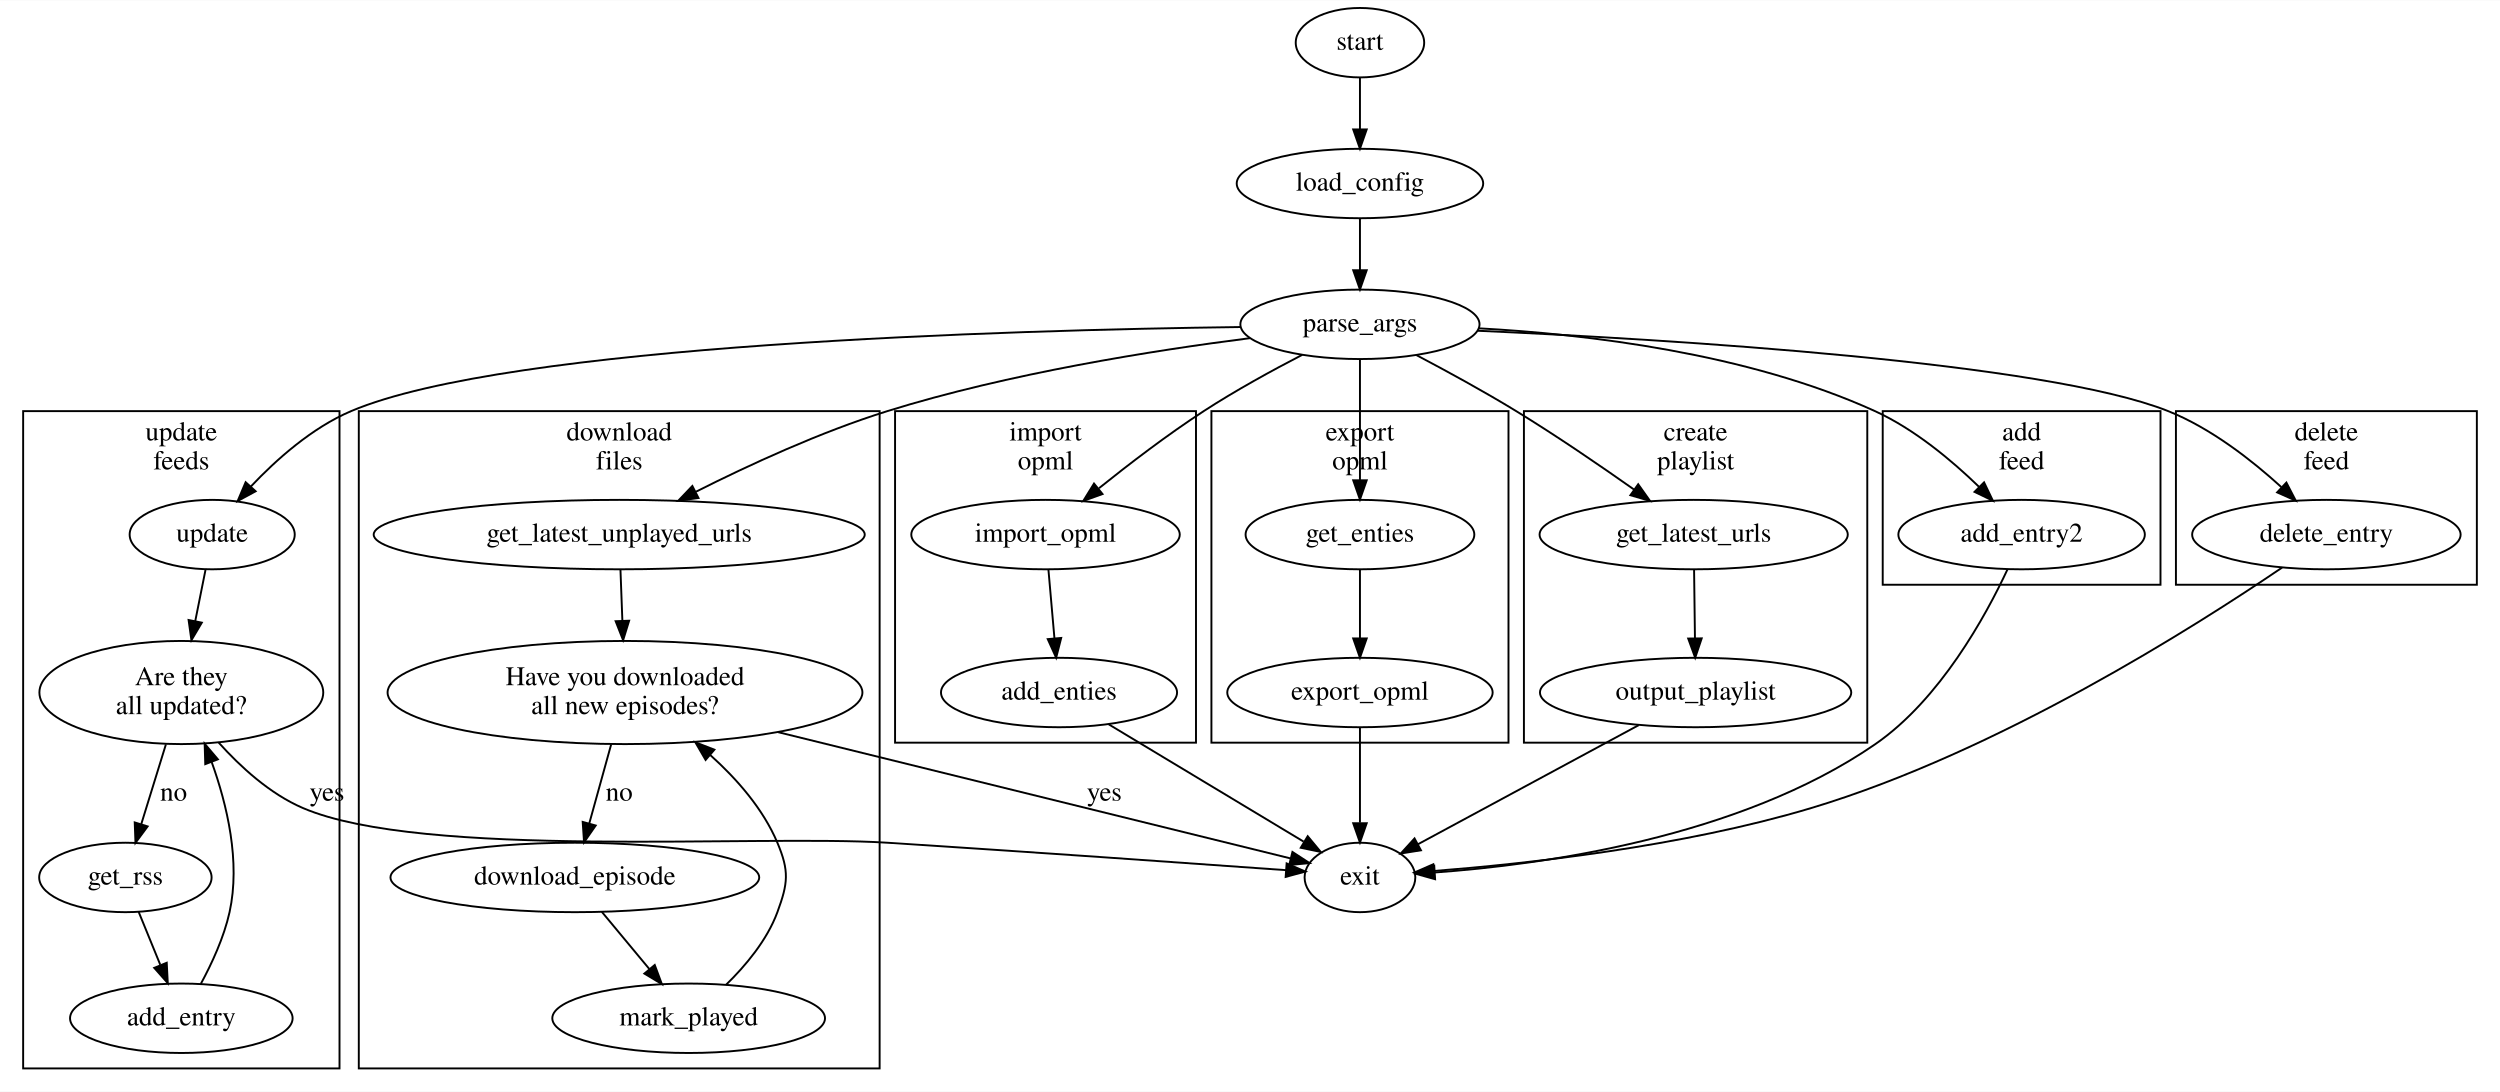
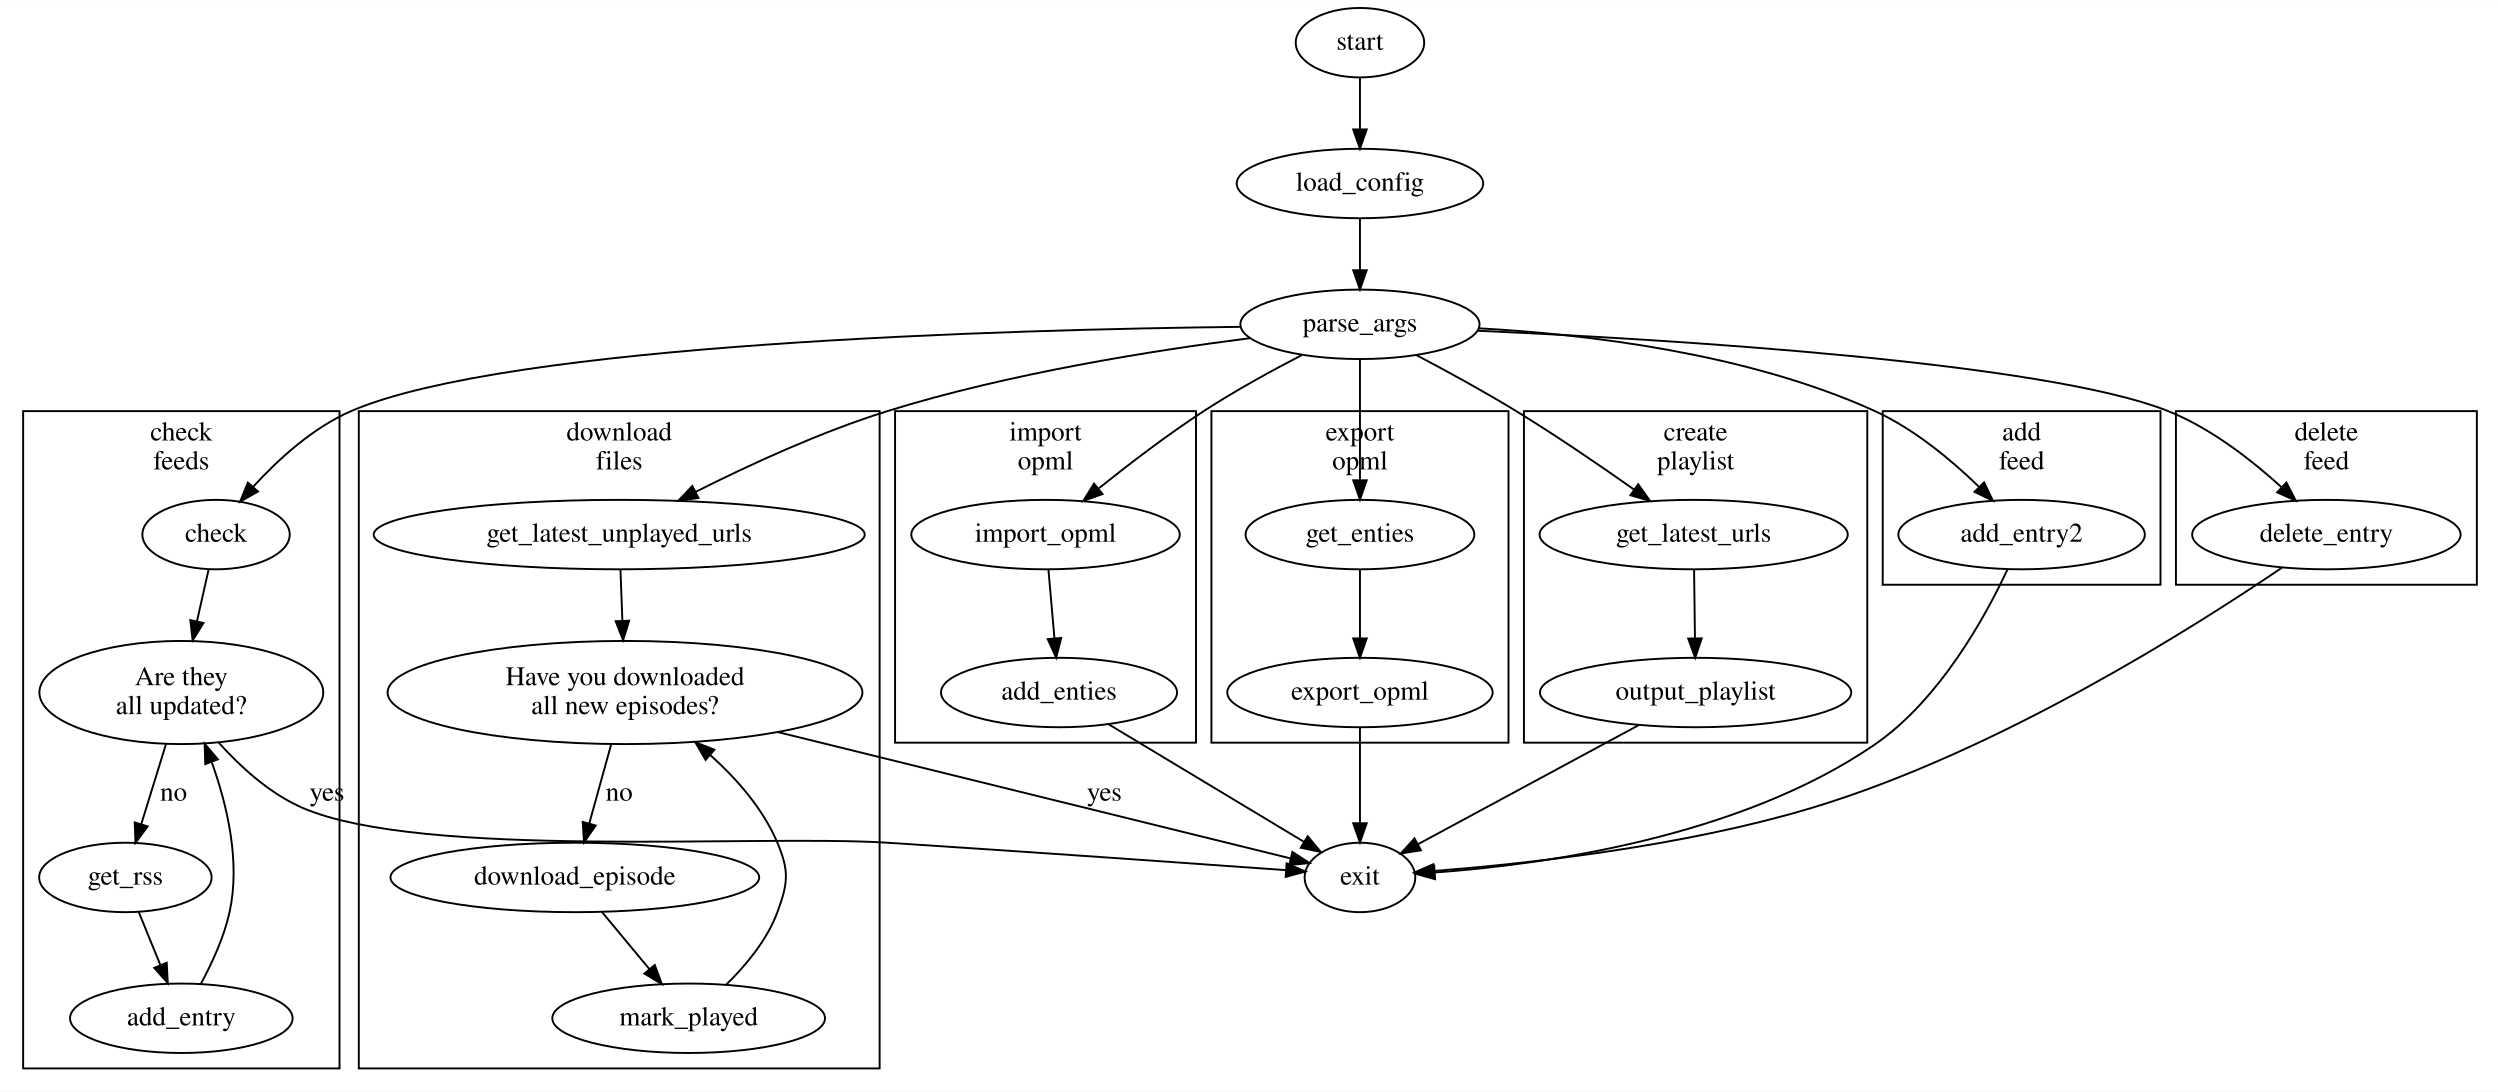
<svg xmlns="http://www.w3.org/2000/svg" width="1296pt" height="566pt" viewBox="0.00 0.00 1296.00 565.74">
  <g id="graph0" class="graph" transform="scale(1 1) rotate(0) translate(4 561.74)">
    <polygon fill="white" stroke="none" points="-4,4 -4,-561.74 1292,-561.74 1292,4 -4,4" />
    <g id="clust1" class="cluster">
      <polygon fill="none" stroke="black" points="8,-8 8,-348.74 172,-348.74 172,-8 8,-8" />
-       <text text-anchor="middle" x="90" y="-333.54" font-family="Times,serif" font-size="14.00">update</text>
+       <text text-anchor="middle" x="90" y="-333.54" font-family="Times,serif" font-size="14.00">check</text>
      <text text-anchor="middle" x="90" y="-318.54" font-family="Times,serif" font-size="14.00">feeds</text>
    </g>
    <g id="clust2" class="cluster">
      <polygon fill="none" stroke="black" points="182,-8 182,-348.74 452,-348.74 452,-8 182,-8" />
      <text text-anchor="middle" x="317" y="-333.54" font-family="Times,serif" font-size="14.00">download</text>
      <text text-anchor="middle" x="317" y="-318.54" font-family="Times,serif" font-size="14.00">files</text>
    </g>
    <g id="clust3" class="cluster">
      <polygon fill="none" stroke="black" points="460,-176.87 460,-348.74 616,-348.74 616,-176.87 460,-176.87" />
      <text text-anchor="middle" x="538" y="-333.54" font-family="Times,serif" font-size="14.00">import</text>
      <text text-anchor="middle" x="538" y="-318.54" font-family="Times,serif" font-size="14.00">opml</text>
    </g>
    <g id="clust4" class="cluster">
      <polygon fill="none" stroke="black" points="624,-176.87 624,-348.74 778,-348.74 778,-176.87 624,-176.87" />
      <text text-anchor="middle" x="701" y="-333.54" font-family="Times,serif" font-size="14.00">export</text>
      <text text-anchor="middle" x="701" y="-318.54" font-family="Times,serif" font-size="14.00">opml</text>
    </g>
    <g id="clust5" class="cluster">
      <polygon fill="none" stroke="black" points="786,-176.87 786,-348.74 964,-348.74 964,-176.87 786,-176.87" />
      <text text-anchor="middle" x="875" y="-333.54" font-family="Times,serif" font-size="14.00">create</text>
      <text text-anchor="middle" x="875" y="-318.54" font-family="Times,serif" font-size="14.00">playlist</text>
    </g>
    <g id="clust6" class="cluster">
      <polygon fill="none" stroke="black" points="972,-258.74 972,-348.74 1116,-348.74 1116,-258.74 972,-258.74" />
      <text text-anchor="middle" x="1044" y="-333.54" font-family="Times,serif" font-size="14.00">add</text>
      <text text-anchor="middle" x="1044" y="-318.54" font-family="Times,serif" font-size="14.00">feed</text>
    </g>
    <g id="clust7" class="cluster">
      <polygon fill="none" stroke="black" points="1124,-258.74 1124,-348.74 1280,-348.74 1280,-258.74 1124,-258.74" />
      <text text-anchor="middle" x="1202" y="-333.54" font-family="Times,serif" font-size="14.00">delete</text>
      <text text-anchor="middle" x="1202" y="-318.54" font-family="Times,serif" font-size="14.00">feed</text>
    </g>
    <g id="node1" class="node">
      <ellipse fill="none" stroke="black" cx="701" cy="-539.74" rx="33.295" ry="18" />
      <text text-anchor="middle" x="701" y="-536.04" font-family="Times,serif" font-size="14.00">start</text>
    </g>
    <g id="node2" class="node">
      <ellipse fill="none" stroke="black" cx="701" cy="-466.74" rx="63.889" ry="18" />
      <text text-anchor="middle" x="701" y="-463.04" font-family="Times,serif" font-size="14.00">load_config</text>
    </g>
    <g id="edge1" class="edge">
      <path fill="none" stroke="black" d="M701,-521.553C701,-513.53 701,-503.788 701,-494.809" />
      <polygon fill="black" stroke="black" points="704.5,-494.769 701,-484.769 697.5,-494.769 704.5,-494.769" />
    </g>
    <g id="node3" class="node">
      <ellipse fill="none" stroke="black" cx="701" cy="-393.74" rx="61.99" ry="18" />
      <text text-anchor="middle" x="701" y="-390.04" font-family="Times,serif" font-size="14.00">parse_args</text>
    </g>
    <g id="edge2" class="edge">
      <path fill="none" stroke="black" d="M701,-448.553C701,-440.53 701,-430.788 701,-421.809" />
      <polygon fill="black" stroke="black" points="704.5,-421.769 701,-411.769 697.5,-421.769 704.5,-421.769" />
    </g>
    <g id="node4" class="node">
-       <ellipse fill="none" stroke="black" cx="106" cy="-284.74" rx="42.793" ry="18" />
-       <text text-anchor="middle" x="106" y="-281.04" font-family="Times,serif" font-size="14.00">update</text>
+       <ellipse fill="none" stroke="black" cx="108" cy="-284.74" rx="38.194" ry="18" />
+       <text text-anchor="middle" x="108" y="-281.04" font-family="Times,serif" font-size="14.00">check</text>
    </g>
    <g id="edge3" class="edge">
-       <path fill="none" stroke="black" d="M639.074,-392.336C519.091,-390.773 259.571,-383.361 178,-348.74 157.746,-340.144 139.175,-323.575 125.967,-309.586" />
-       <polygon fill="black" stroke="black" points="128.522,-307.193 119.205,-302.147 123.342,-311.901 128.522,-307.193" />
+       <path fill="none" stroke="black" d="M639.032,-392.435C518.973,-391.047 259.327,-383.93 178,-348.74 158.181,-340.165 140.18,-323.668 127.396,-309.707" />
+       <polygon fill="black" stroke="black" points="129.728,-307.059 120.497,-301.859 124.471,-311.68 129.728,-307.059" />
    </g>
    <g id="node5" class="node">
      <ellipse fill="none" stroke="black" cx="317" cy="-284.74" rx="127.277" ry="18" />
      <text text-anchor="middle" x="317" y="-281.04" font-family="Times,serif" font-size="14.00">get_latest_unplayed_urls</text>
    </g>
    <g id="edge4" class="edge">
      <path fill="none" stroke="black" d="M644.099,-386.58C593.825,-380.184 518.928,-368.318 456,-348.74 421.375,-337.968 384.044,-320.707 356.796,-306.975" />
      <polygon fill="black" stroke="black" points="358.098,-303.709 347.6,-302.281 354.916,-309.944 358.098,-303.709" />
    </g>
    <g id="node6" class="node">
      <ellipse fill="none" stroke="black" cx="874" cy="-284.74" rx="79.886" ry="18" />
      <text text-anchor="middle" x="874" y="-281.04" font-family="Times,serif" font-size="14.00">get_latest_urls</text>
    </g>
    <g id="edge5" class="edge">
      <path fill="none" stroke="black" d="M730.275,-377.77C745.854,-369.571 765.209,-359.012 782,-348.74 802.861,-335.978 825.536,-320.47 843.156,-308.034" />
      <polygon fill="black" stroke="black" points="845.242,-310.845 851.369,-302.201 841.189,-305.138 845.242,-310.845" />
    </g>
    <g id="node7" class="node">
      <ellipse fill="none" stroke="black" cx="538" cy="-284.74" rx="69.588" ry="18" />
      <text text-anchor="middle" x="538" y="-281.04" font-family="Times,serif" font-size="14.00">import_opml</text>
    </g>
    <g id="edge6" class="edge">
      <path fill="none" stroke="black" d="M671.11,-377.94C655.533,-369.872 636.37,-359.38 620,-348.74 601.203,-336.523 581.233,-321.234 565.707,-308.777" />
      <polygon fill="black" stroke="black" points="567.547,-305.763 557.574,-302.186 563.139,-311.202 567.547,-305.763" />
    </g>
    <g id="node8" class="node">
      <ellipse fill="none" stroke="black" cx="701" cy="-284.74" rx="59.29" ry="18" />
      <text text-anchor="middle" x="701" y="-281.04" font-family="Times,serif" font-size="14.00">get_enties</text>
    </g>
    <g id="edge7" class="edge">
      <path fill="none" stroke="black" d="M701,-375.549C701,-358.701 701,-332.758 701,-313.08" />
      <polygon fill="black" stroke="black" points="704.5,-312.889 701,-302.889 697.5,-312.889 704.5,-312.889" />
    </g>
    <g id="node9" class="node">
      <ellipse fill="none" stroke="black" cx="1044" cy="-284.74" rx="63.889" ry="18" />
      <text text-anchor="middle" x="1044" y="-281.04" font-family="Times,serif" font-size="14.00">add_entry2</text>
    </g>
    <g id="edge8" class="edge">
      <path fill="none" stroke="black" d="M762.488,-391.674C818.38,-388.641 901.956,-378.848 968,-348.74 988.394,-339.443 1007.79,-323.203 1021.88,-309.54" />
      <polygon fill="black" stroke="black" points="1024.54,-311.824 1029.13,-302.276 1019.59,-306.878 1024.54,-311.824" />
    </g>
    <g id="node10" class="node">
      <ellipse fill="none" stroke="black" cx="1202" cy="-284.74" rx="69.588" ry="18" />
      <text text-anchor="middle" x="1202" y="-281.04" font-family="Times,serif" font-size="14.00">delete_entry</text>
    </g>
    <g id="edge9" class="edge">
      <path fill="none" stroke="black" d="M762.067,-390.4C862.19,-385.888 1056.49,-374.098 1120,-348.74 1142.15,-339.897 1163.39,-323.267 1178.7,-309.313" />
      <polygon fill="black" stroke="black" points="1181.26,-311.716 1186.14,-302.315 1176.46,-306.617 1181.26,-311.716" />
    </g>
    <g id="node11" class="node">
      <ellipse fill="none" stroke="black" cx="90" cy="-202.87" rx="73.578" ry="26.741" />
      <text text-anchor="middle" x="90" y="-206.67" font-family="Times,serif" font-size="14.00">Are they</text>
      <text text-anchor="middle" x="90" y="-191.67" font-family="Times,serif" font-size="14.00">all updated?</text>
    </g>
    <g id="edge10" class="edge">
-       <path fill="none" stroke="black" d="M102.528,-266.41C100.962,-258.593 99.051,-249.053 97.198,-239.803" />
-       <polygon fill="black" stroke="black" points="100.625,-239.092 95.229,-229.974 93.762,-240.467 100.625,-239.092" />
+       <path fill="none" stroke="black" d="M104.183,-266.802C102.409,-258.933 100.229,-249.257 98.114,-239.873" />
+       <polygon fill="black" stroke="black" points="101.48,-238.891 95.867,-229.905 94.652,-240.43 101.48,-238.891" />
    </g>
    <g id="node14" class="node">
      <ellipse fill="none" stroke="black" cx="320" cy="-202.87" rx="123.073" ry="26.741" />
      <text text-anchor="middle" x="320" y="-206.67" font-family="Times,serif" font-size="14.00">Have you downloaded</text>
      <text text-anchor="middle" x="320" y="-191.67" font-family="Times,serif" font-size="14.00">all new episodes?</text>
    </g>
    <g id="edge14" class="edge">
      <path fill="none" stroke="black" d="M317.651,-266.41C317.941,-258.676 318.295,-249.256 318.639,-240.098" />
      <polygon fill="black" stroke="black" points="322.142,-240.098 319.02,-229.974 315.147,-239.836 322.142,-240.098" />
    </g>
    <g id="node19" class="node">
      <ellipse fill="none" stroke="black" cx="875" cy="-202.87" rx="80.686" ry="18" />
      <text text-anchor="middle" x="875" y="-199.17" font-family="Times,serif" font-size="14.00">output_playlist</text>
    </g>
    <g id="edge20" class="edge">
      <path fill="none" stroke="black" d="M874.217,-266.41C874.346,-256.082 874.513,-242.748 874.66,-231.046" />
      <polygon fill="black" stroke="black" points="878.161,-230.936 874.787,-220.892 871.162,-230.848 878.161,-230.936" />
    </g>
    <g id="node17" class="node">
      <ellipse fill="none" stroke="black" cx="545" cy="-202.87" rx="61.189" ry="18" />
      <text text-anchor="middle" x="545" y="-199.17" font-family="Times,serif" font-size="14.00">add_enties</text>
    </g>
    <g id="edge18" class="edge">
      <path fill="none" stroke="black" d="M539.519,-266.41C540.424,-256.082 541.593,-242.748 542.618,-231.046" />
      <polygon fill="black" stroke="black" points="546.122,-231.16 543.508,-220.892 539.148,-230.549 546.122,-231.16" />
    </g>
    <g id="node18" class="node">
      <ellipse fill="none" stroke="black" cx="701" cy="-202.87" rx="68.788" ry="18" />
      <text text-anchor="middle" x="701" y="-199.17" font-family="Times,serif" font-size="14.00">export_opml</text>
    </g>
    <g id="edge19" class="edge">
      <path fill="none" stroke="black" d="M701,-266.41C701,-256.082 701,-242.748 701,-231.046" />
      <polygon fill="black" stroke="black" points="704.5,-230.892 701,-220.892 697.5,-230.892 704.5,-230.892" />
    </g>
    <g id="node20" class="node">
      <ellipse fill="none" stroke="black" cx="701" cy="-107" rx="28.695" ry="18" />
      <text text-anchor="middle" x="701" y="-103.3" font-family="Times,serif" font-size="14.00">exit</text>
    </g>
    <g id="edge26" class="edge">
      <path fill="none" stroke="black" d="M1036.67,-266.668C1025.46,-242.652 1001.75,-199.234 968,-176 897.487,-127.457 795.075,-113.552 739.825,-109.58" />
      <polygon fill="black" stroke="black" points="739.957,-106.081 729.752,-108.929 739.505,-113.067 739.957,-106.081" />
    </g>
    <g id="edge27" class="edge">
      <path fill="none" stroke="black" d="M1179.05,-267.65C1134.43,-237.311 1031.86,-172.091 935,-143 867.886,-122.842 786.305,-114.008 739.343,-110.357" />
      <polygon fill="black" stroke="black" points="739.534,-106.861 729.303,-109.614 739.018,-113.842 739.534,-106.861" />
    </g>
    <g id="node12" class="node">
      <ellipse fill="none" stroke="black" cx="61" cy="-107" rx="44.693" ry="18" />
      <text text-anchor="middle" x="61" y="-103.3" font-family="Times,serif" font-size="14.00">get_rss</text>
    </g>
    <g id="edge11" class="edge">
      <path fill="none" stroke="black" d="M81.999,-175.971C78.03,-163.125 73.243,-147.628 69.242,-134.677" />
      <polygon fill="black" stroke="black" points="72.528,-133.458 66.232,-124.936 65.84,-135.524 72.528,-133.458" />
      <text text-anchor="middle" x="86" y="-146.8" font-family="Times,serif" font-size="14.00">no</text>
    </g>
    <g id="edge23" class="edge">
      <path fill="none" stroke="black" d="M109.371,-176.895C120.628,-164.362 135.943,-150.321 153,-143 214.984,-116.396 388.687,-129.335 456,-125 529.136,-120.29 614.512,-114.241 662.72,-110.774" />
      <polygon fill="black" stroke="black" points="662.989,-114.264 672.712,-110.055 662.486,-107.282 662.989,-114.264" />
      <text text-anchor="middle" x="165.5" y="-146.8" font-family="Times,serif" font-size="14.00">yes</text>
    </g>
    <g id="node13" class="node">
      <ellipse fill="none" stroke="black" cx="90" cy="-34" rx="57.69" ry="18" />
      <text text-anchor="middle" x="90" y="-30.3" font-family="Times,serif" font-size="14.00">add_entry</text>
    </g>
    <g id="edge12" class="edge">
      <path fill="none" stroke="black" d="M67.873,-89.174C71.218,-80.983 75.321,-70.937 79.082,-61.731" />
      <polygon fill="black" stroke="black" points="82.434,-62.779 82.975,-52.198 75.954,-60.133 82.434,-62.779" />
    </g>
    <g id="edge13" class="edge">
      <path fill="none" stroke="black" d="M100.108,-51.835C105.709,-62.164 112.111,-75.884 115,-89 120.754,-115.123 113.74,-144.638 105.694,-166.933" />
      <polygon fill="black" stroke="black" points="102.406,-165.732 102.092,-176.322 108.942,-168.24 102.406,-165.732" />
    </g>
    <g id="node15" class="node">
      <ellipse fill="none" stroke="black" cx="294" cy="-107" rx="95.583" ry="18" />
      <text text-anchor="middle" x="294" y="-103.3" font-family="Times,serif" font-size="14.00">download_episode</text>
    </g>
    <g id="edge15" class="edge">
      <path fill="none" stroke="black" d="M312.827,-175.971C309.292,-163.211 305.033,-147.835 301.461,-134.937" />
      <polygon fill="black" stroke="black" points="304.812,-133.924 298.77,-125.221 298.066,-135.793 304.812,-133.924" />
      <text text-anchor="middle" x="317" y="-146.8" font-family="Times,serif" font-size="14.00">no</text>
    </g>
    <g id="edge21" class="edge">
      <path fill="none" stroke="black" d="M399.406,-182.306C481.046,-162.192 604.527,-131.769 665.024,-116.864" />
      <polygon fill="black" stroke="black" points="665.999,-120.228 674.871,-114.438 664.324,-113.432 665.999,-120.228" />
      <text text-anchor="middle" x="568.5" y="-146.8" font-family="Times,serif" font-size="14.00">yes</text>
    </g>
    <g id="node16" class="node">
      <ellipse fill="none" stroke="black" cx="353" cy="-34" rx="70.688" ry="18" />
      <text text-anchor="middle" x="353" y="-30.3" font-family="Times,serif" font-size="14.00">mark_played</text>
    </g>
    <g id="edge16" class="edge">
      <path fill="none" stroke="black" d="M307.982,-89.174C315.33,-80.332 324.473,-69.329 332.596,-59.553" />
      <polygon fill="black" stroke="black" points="335.419,-61.633 339.118,-51.705 330.035,-57.159 335.419,-61.633" />
    </g>
    <g id="edge17" class="edge">
      <path fill="none" stroke="black" d="M372.391,-51.367C382.411,-61.129 393.639,-74.438 399,-89 404.528,-104.015 405.224,-110.26 399,-125 391.589,-142.552 377.993,-158.079 364.144,-170.501" />
      <polygon fill="black" stroke="black" points="361.784,-167.914 356.462,-177.075 366.335,-173.232 361.784,-167.914" />
    </g>
    <g id="edge24" class="edge">
      <path fill="none" stroke="black" d="M570.76,-186.369C598.56,-169.641 642.744,-143.054 671.81,-125.565" />
      <polygon fill="black" stroke="black" points="673.912,-128.385 680.676,-120.23 670.303,-122.387 673.912,-128.385" />
    </g>
    <g id="edge25" class="edge">
      <path fill="none" stroke="black" d="M701,-184.653C701,-170.891 701,-151.34 701,-135.427" />
      <polygon fill="black" stroke="black" points="704.5,-135.108 701,-125.108 697.5,-135.108 704.5,-135.108" />
    </g>
    <g id="edge22" class="edge">
      <path fill="none" stroke="black" d="M845.483,-185.946C813.626,-168.76 763.155,-141.532 731.08,-124.228" />
      <polygon fill="black" stroke="black" points="732.618,-121.08 722.155,-119.413 729.294,-127.241 732.618,-121.08" />
    </g>
  </g>
</svg>
